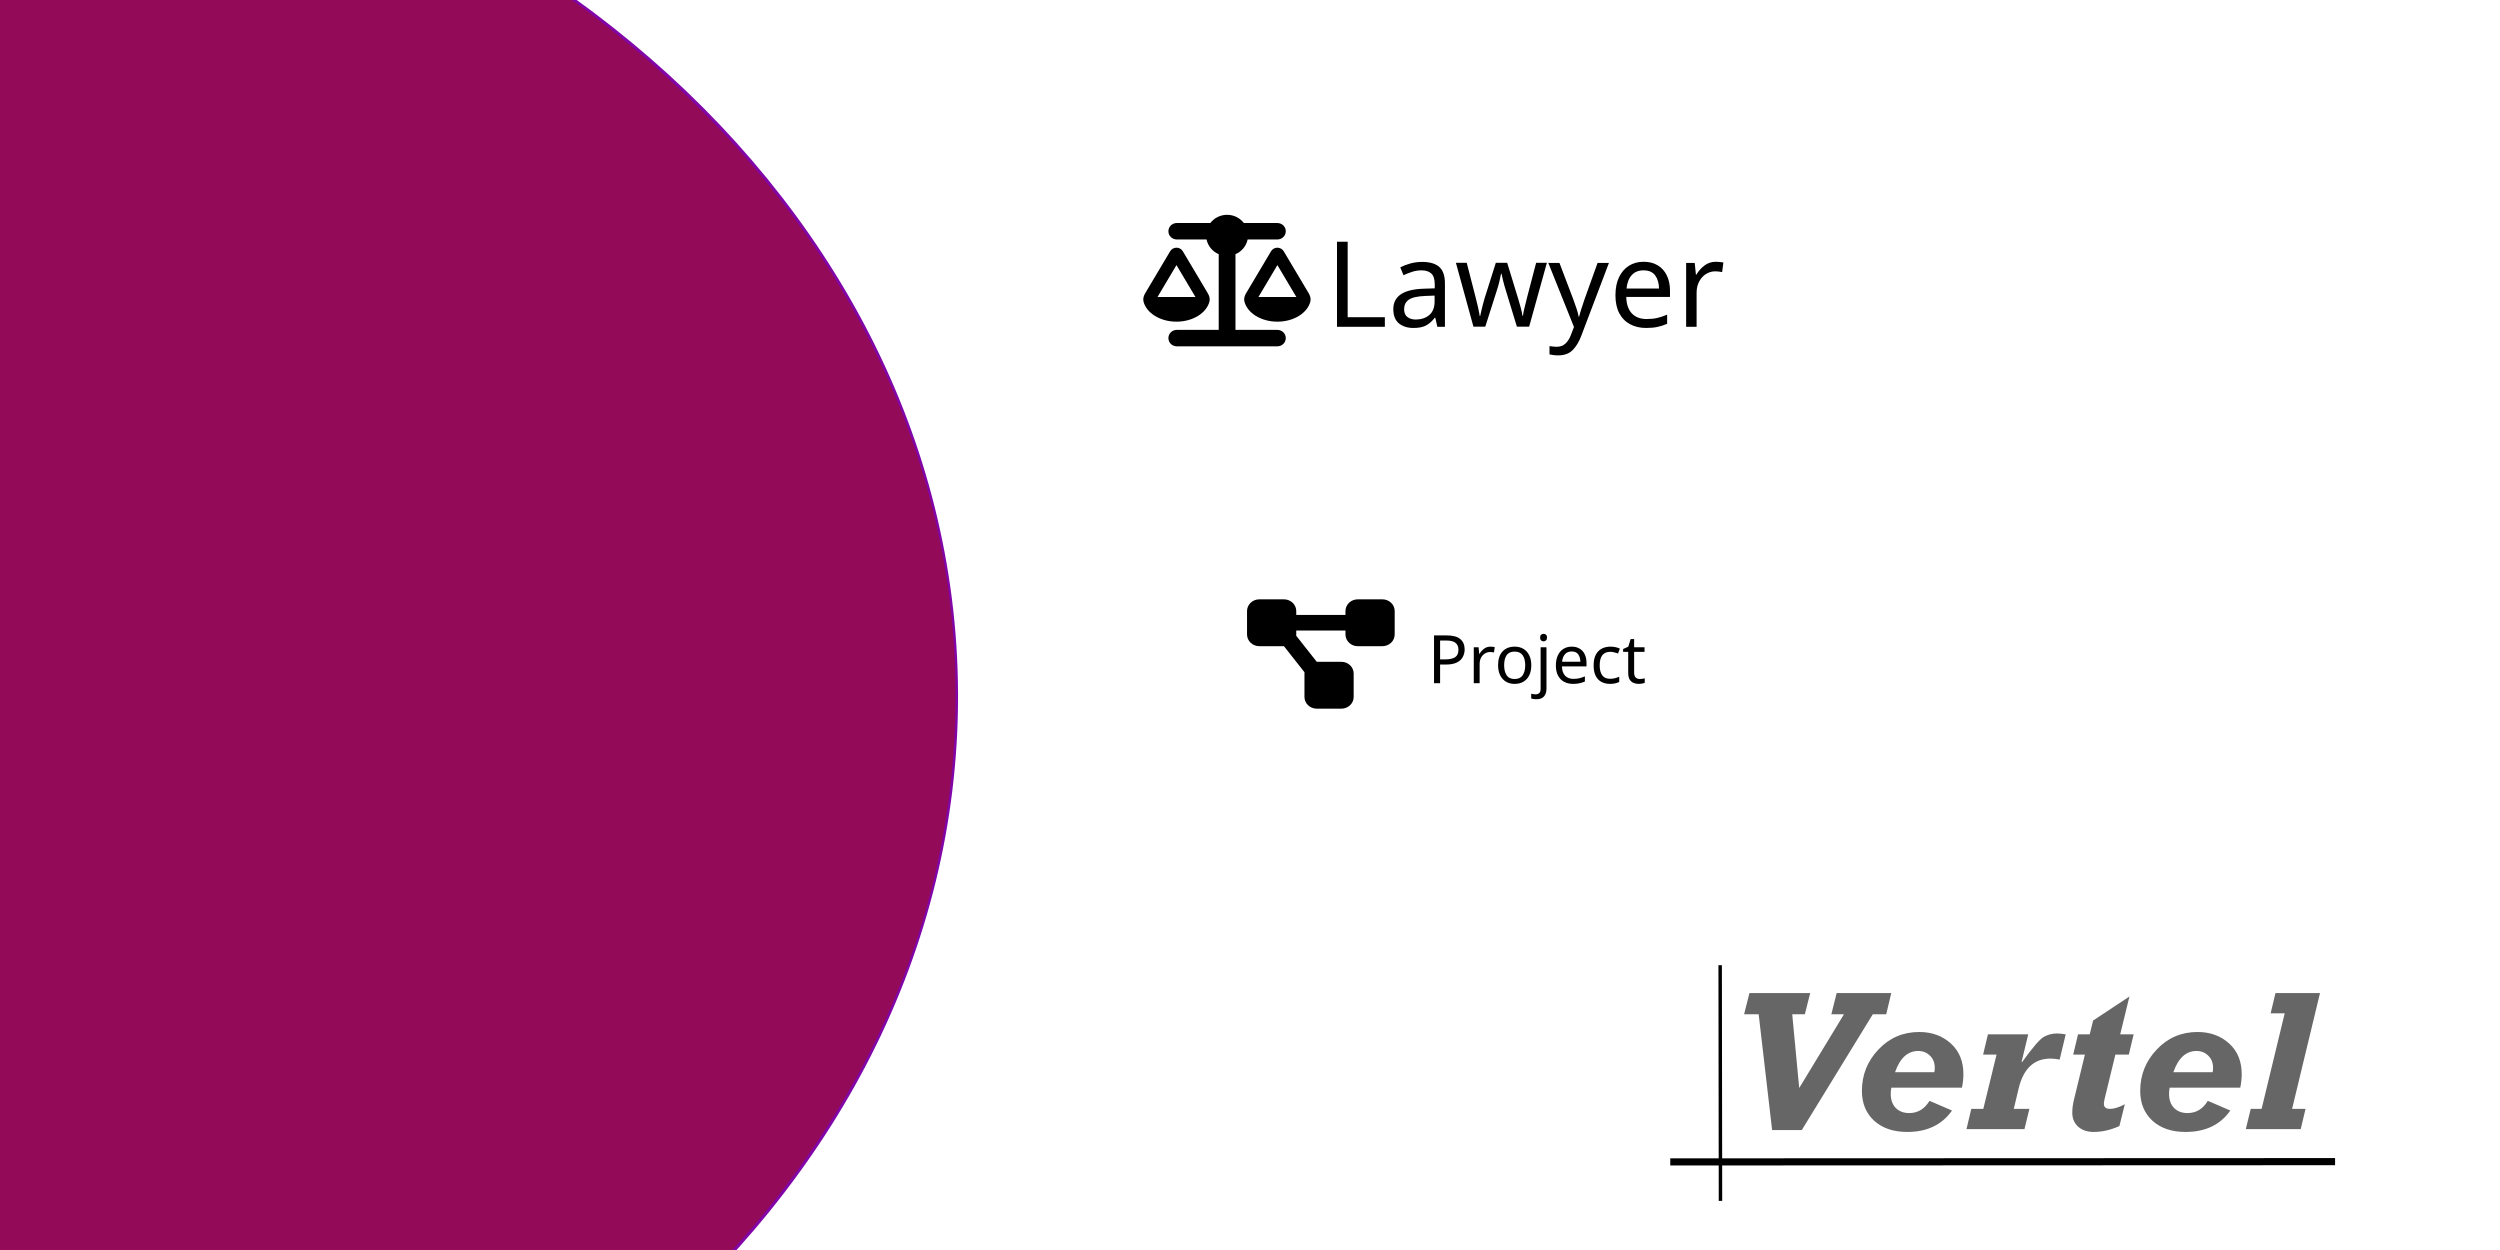
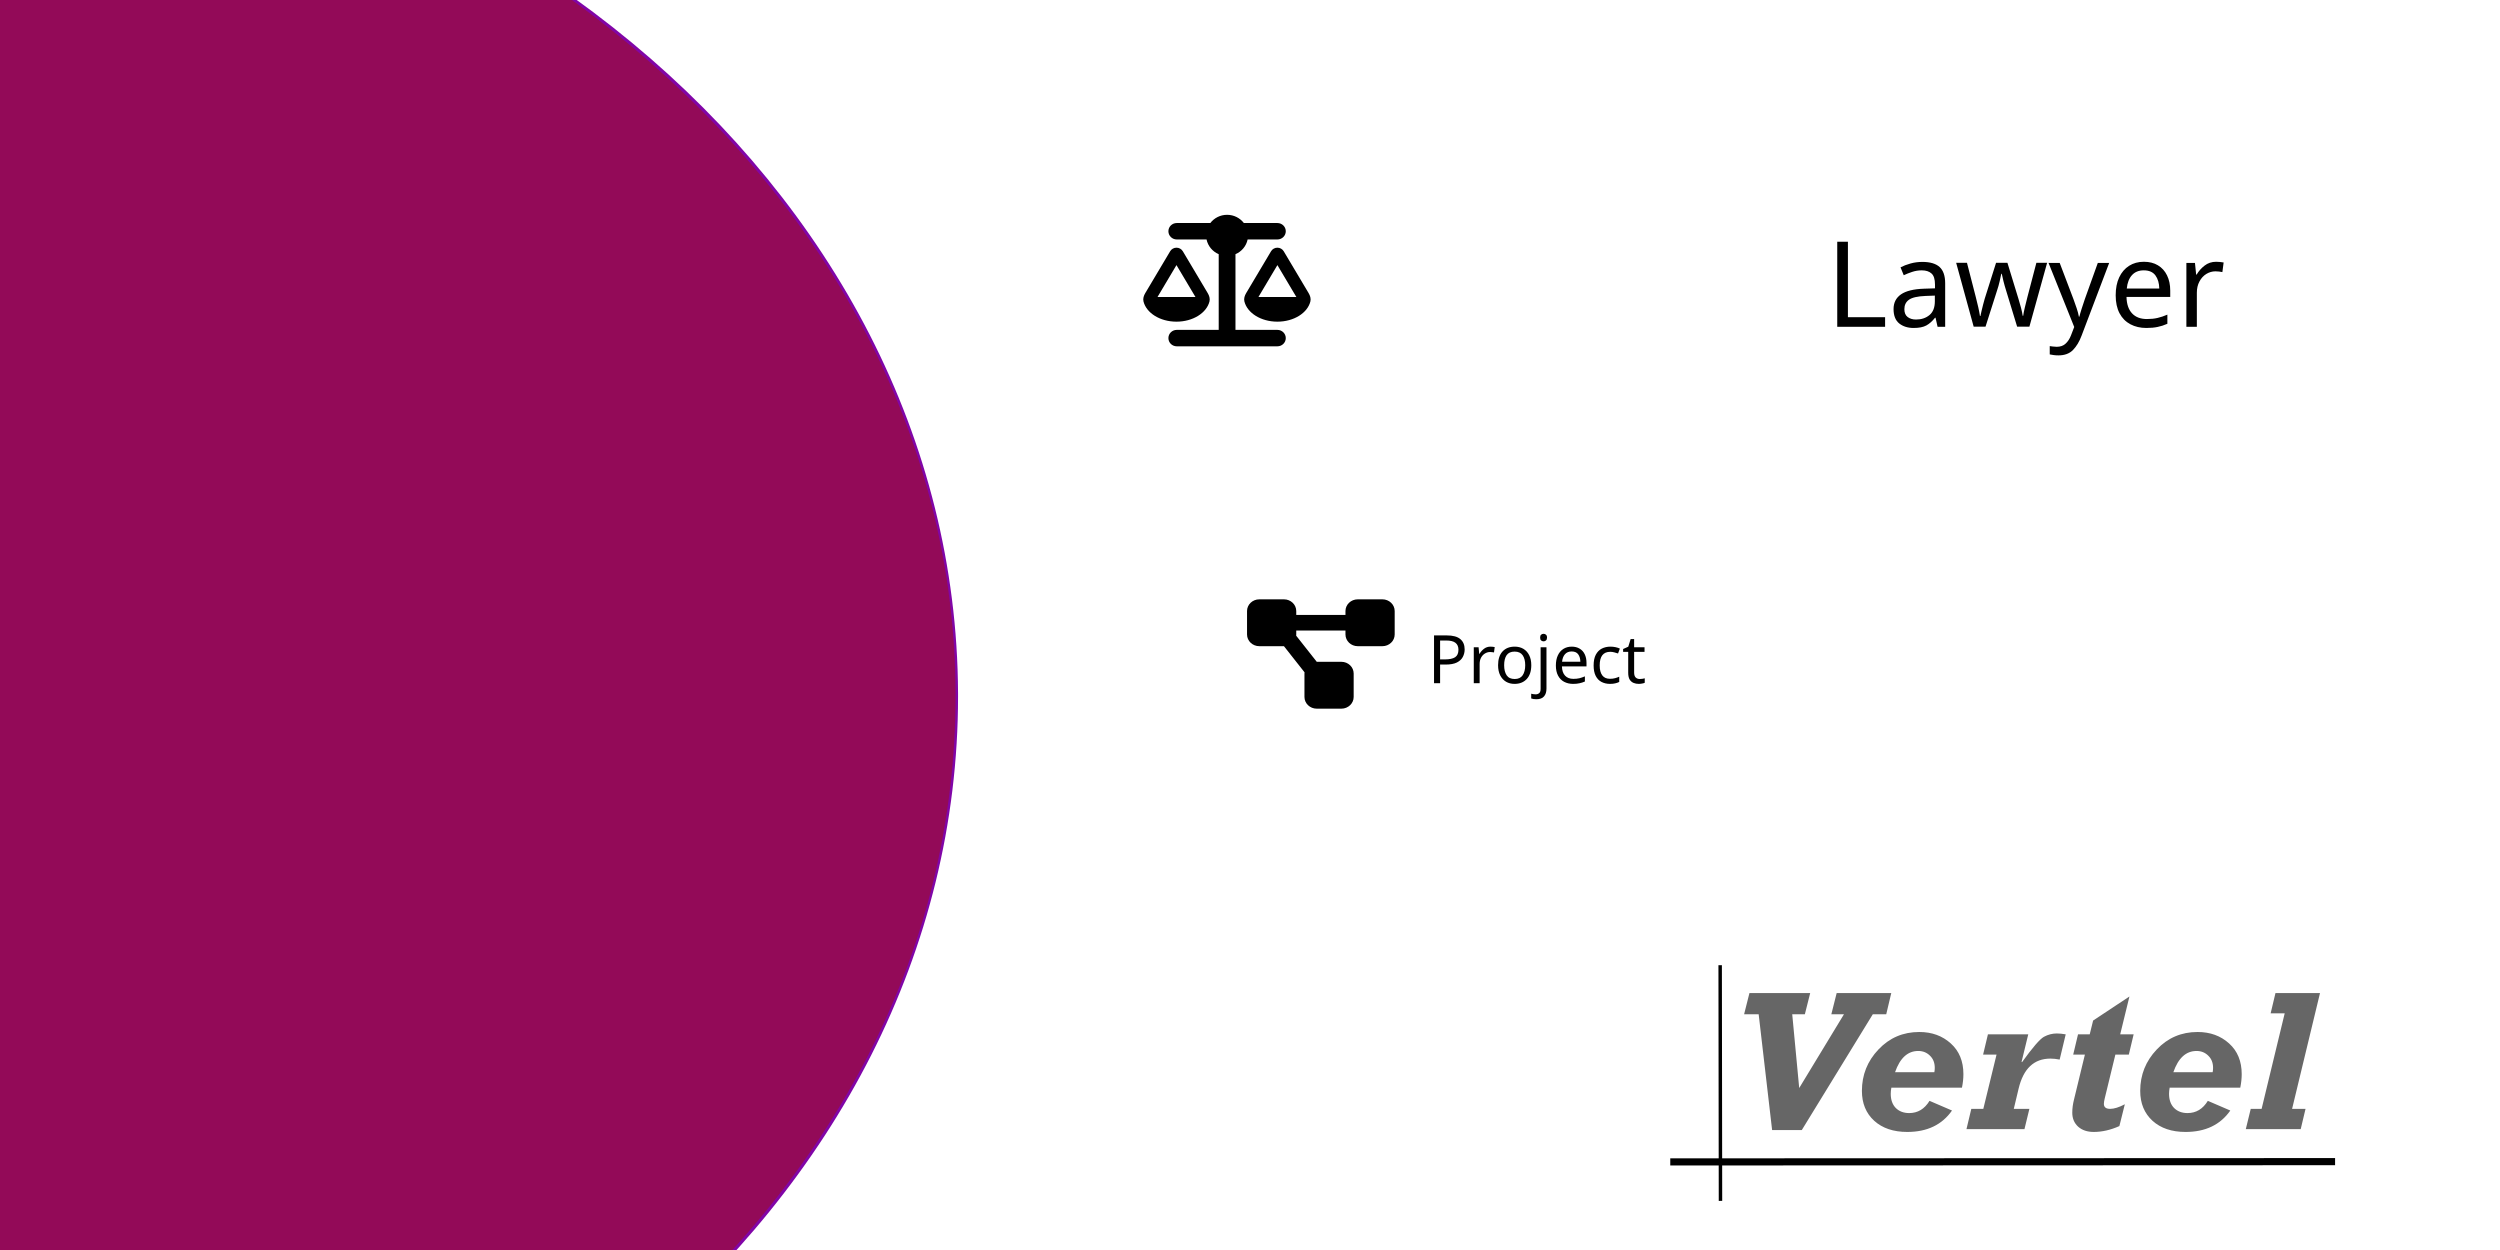
<svg xmlns="http://www.w3.org/2000/svg" width="560px" height="280px" viewBox="0 0 560 280" version="1.1" id="SVGRoot" xml:space="preserve">
  <defs id="defs1502">
    <rect x="290.086" y="149.723" width="21.57" height="18.434" id="rect2" />
    <rect x="301.613" y="154.648" width="5.941" height="16.426" id="rect1" />
    <linearGradient id="linearGradient4211">
      <stop style="stop-color:#930a57;stop-opacity:0.65;" offset="0" id="stop4209" />
    </linearGradient>
    <linearGradient id="linearGradient-1" y2="145.475" x2="79.832" y1="-2.918" x1="66.881" gradientTransform="scale(1.759747,0.5682636)" gradientUnits="userSpaceOnUse">
      <stop id="stop833" offset="0%" stop-color="#222357" />
      <stop id="stop835" offset="100%" stop-color="#254AA5" />
    </linearGradient>
  </defs>
  <g id="layer1">
    <g id="g1954" transform="matrix(0.8140175,0,0,1.211041,87.96433,13.73955)" style="stroke-width:1.007">
      <rect y="-17.523" x="-133" height="241.115" width="717.429" id="rect1936" style="opacity:1;vector-effect:none;fill:#ffffff;fill-opacity:1;fill-rule:evenodd;stroke-width:1.007;stroke-linecap:butt;stroke-linejoin:miter;stroke-miterlimit:4;stroke-dasharray:none;stroke-dashoffset:0;stroke-opacity:1" />
    </g>
    <path style="opacity:1;fill:#8105a7;fill-opacity:1;fill-rule:nonzero;stroke:none;stroke-width:1.543;stroke-linejoin:miter;stroke-miterlimit:4;stroke-dasharray:none;stroke-dashoffset:2.498;stroke-opacity:1;paint-order:fill markers stroke" id="path1226" d="M 214.603,156 A 247.603,206.465 0 0 1 -32.791,362.465 247.603,206.465 0 0 1 -280.603,156.348 247.603,206.465 0 0 1 -33.626,-50.464 247.603,206.465 0 0 1 214.602,155.304" />
    <path style="opacity:1;fill:#930a58;fill-opacity:1;stroke:#4b1f50;stroke-opacity:1;stroke-width:0;stroke-miterlimit:4;stroke-dasharray:none" d="m -51.3,361.519 c -98.937,-6.343 -183.741,-61.307 -215.89,-139.926 -5.442,-13.309 -8.941,-26.314 -11.188,-41.589 -2.27,-15.43 -1.508,-43.958 1.557,-58.304 12.904,-60.404 55.915,-112.333 118.4,-142.947 25.918,-12.698 53.105,-21.153 82.215,-25.568 19.953,-3.026 52.933,-3.726 73.407,-1.558 61.621,6.525 115.552,30.504 156.207,69.451 C 202.876,68.471 223.453,130.962 210.051,193.108 198.085,248.6 157.667,298.661 99.805,329.66 56.02,353.118 0.439,364.836 -51.3,361.519 Z" id="path2210" />
    <g id="g1224" transform="matrix(0.5980845,0,0,0.5980845,373.3415,215.8158)">
      <path d="m 216.891,62.041 1.845,-7.582 h 4.074 l 8.648,-35.786 h -5.265 l 1.806,-7.582 h 16.68 l -10.454,43.368 h 5.035 l -1.806,7.582 h -20.562 m -14.22,-10.586 8.417,3.626 c -3.741,5.348 -9.327,8.022 -16.757,8.022 -5.176,-2.4e-5 -9.301,-1.392 -12.376,-4.176 -3.075,-2.808 -4.612,-6.544 -4.612,-11.208 0,-5.983 2.063,-11.147 6.188,-15.494 4.125,-4.371 9.224,-6.557 15.297,-6.557 4.715,2.4e-5 8.648,1.429 11.799,4.286 3.152,2.833 4.727,6.666 4.727,11.501 -6e-5,1.612 -0.179,3.297 -0.538,5.055 h -26.442 c -0.154,0.806 -0.231,1.575 -0.231,2.308 -3e-5,2.247 0.628,4.017 1.883,5.311 1.281,1.27 2.959,1.905 5.035,1.905 3.203,0 5.739,-1.526 7.61,-4.579 M 189.756,40.723 h 14.72 c 0.102,-0.537 0.154,-1.074 0.154,-1.612 -2e-5,-1.905 -0.602,-3.431 -1.806,-4.579 -1.179,-1.172 -2.639,-1.758 -4.381,-1.758 -3.946,2.4e-5 -6.841,2.649 -8.686,7.948 m -18.179,12.014 -2.037,8.168 c -3.28,1.465 -6.483,2.198 -9.608,2.198 -2.409,-2.4e-5 -4.356,-0.659 -5.842,-1.978 -1.461,-1.343 -2.191,-3.089 -2.191,-5.238 0,-1.587 0.218,-3.236 0.653,-4.945 l 4.074,-16.813 h -4.381 l 1.806,-7.582 h 4.381 l 1.268,-5.165 13.606,-9.011 -3.459,14.175 h 5.035 l -1.806,7.582 h -5.035 l -3.997,16.446 c -0.205,0.83 -0.307,1.502 -0.307,2.015 -3e-5,1.245 0.781,1.868 2.344,1.868 1.486,0 3.318,-0.574 5.496,-1.722 m -59.303,9.304 1.806,-7.582 h 4.497 l 4.958,-20.329 h -5.035 l 1.806,-7.582 h 15.104 l -2.498,10.293 0.154,0.147 c 3.971,-5.519 6.713,-8.693 8.225,-9.523 1.537,-0.83 3.139,-1.245 4.804,-1.245 0.974,4.8e-5 2.088,0.11 3.344,0.33 l -2.268,9.45 c -1.23,-0.244 -2.383,-0.366 -3.459,-0.366 -6.149,2.4e-5 -10.121,3.748 -11.914,11.245 l -1.806,7.582 h 5.842 l -1.845,7.582 h -21.715 m -13.836,-10.586 8.417,3.626 c -3.741,5.348 -9.327,8.022 -16.757,8.022 -5.176,-2.4e-5 -9.301,-1.392 -12.376,-4.176 -3.075,-2.808 -4.612,-6.544 -4.612,-11.208 -8e-6,-5.983 2.063,-11.147 6.188,-15.494 4.125,-4.371 9.224,-6.557 15.297,-6.557 4.715,2.4e-5 8.648,1.429 11.799,4.286 3.152,2.833 4.727,6.666 4.727,11.501 -5e-5,1.612 -0.179,3.297 -0.538,5.055 H 84.14 c -0.154,0.806 -0.231,1.575 -0.231,2.308 -1.2e-5,2.247 0.628,4.017 1.883,5.311 1.281,1.27 2.959,1.905 5.035,1.905 3.203,0 5.739,-1.526 7.61,-4.579 M 85.524,40.723 h 14.72 c 0.102,-0.537 0.154,-1.074 0.154,-1.612 -4e-5,-1.905 -0.602,-3.431 -1.806,-4.579 -1.179,-1.172 -2.639,-1.758 -4.381,-1.758 -3.946,2.4e-5 -6.841,2.649 -8.686,7.948 M 39.48,62.407 34.445,19.039 h -5.458 l 1.999,-7.948 h 22.753 l -1.999,7.948 H 47.013 l 2.614,27.618 16.757,-27.618 h -4.727 l 1.999,-7.948 H 84.102 l -1.883,7.948 H 77.184 L 50.588,62.407 H 39.48" style="font-style:italic;font-variant:normal;font-weight:bold;font-stretch:normal;font-size:32px;font-family:Rockwell;writing-mode:lr-tb;text-anchor:start;fill:#666666;fill-opacity:1;stroke:none;stroke-width:3pt;stroke-linecap:butt;stroke-linejoin:miter;stroke-opacity:1" id="text1583" />
      <path d="m 20.023,0.646 0.118,88.281" style="fill:#000000;fill-opacity:0.738;fill-rule:evenodd;stroke:#000000;stroke-width:1.293;stroke-linecap:butt;stroke-linejoin:round;stroke-miterlimit:4;stroke-opacity:1" id="path1586" />
      <path d="M 1.335,74.326 250.328,74.222" style="fill:#000000;fill-opacity:0.738;fill-rule:evenodd;stroke:#000000;stroke-width:2.67;stroke-linecap:butt;stroke-linejoin:round;stroke-miterlimit:4;stroke-opacity:1" id="path1587" />
    </g>
    <text xml:space="preserve" style="font-style:normal;font-variant:normal;font-weight:normal;font-stretch:normal;font-size:15px;line-height:125%;font-family:Ubuntu;-inkscape-font-specification:'Ubuntu, Normal';text-align:start;letter-spacing:0px;word-spacing:0px;writing-mode:lr-tb;text-anchor:start;fill:#000000;fill-opacity:1;stroke:none;stroke-width:1px;stroke-linecap:butt;stroke-linejoin:miter;stroke-opacity:1" x="319.771" y="153.037" id="text2039">
      <tspan id="tspan2037" x="319.771" y="153.037" style="stroke-width:1px">Project</tspan>
      <tspan x="319.771" y="171.787" id="tspan2041" />
    </text>
-     <text xml:space="preserve" style="font-style:normal;font-variant:normal;font-weight:normal;font-stretch:normal;font-size:15px;line-height:125%;font-family:Ubuntu;-inkscape-font-specification:'Ubuntu, Normal';text-align:start;letter-spacing:0px;word-spacing:0px;writing-mode:lr-tb;text-anchor:start;fill:#000000;fill-opacity:1;stroke:none;stroke-width:1px;stroke-linecap:butt;stroke-linejoin:miter;stroke-opacity:1" x="296.893" y="73.2" id="text2035">
-       <tspan x="296.893" y="73.2" style="font-style:normal;font-variant:normal;font-weight:normal;font-stretch:normal;font-size:26.667px;font-family:Ubuntu;-inkscape-font-specification:'Ubuntu, Normal';font-variant-ligatures:normal;font-variant-caps:normal;font-variant-numeric:normal;font-feature-settings:normal;text-align:start;writing-mode:lr-tb;text-anchor:start;stroke-width:1px" id="tspan847">Lawyer</tspan>
+     <text xml:space="preserve" style="font-style:normal;font-variant:normal;font-weight:normal;font-stretch:normal;font-size:15px;line-height:125%;font-family:Ubuntu;-inkscape-font-specification:'Ubuntu, Normal';text-align:start;letter-spacing:0px;word-spacing:0px;writing-mode:lr-tb;text-anchor:end;fill:#000000;fill-opacity:1;stroke:none;stroke-width:1px;stroke-linecap:butt;stroke-linejoin:miter;stroke-opacity:1" x="518.0" y="73.2" id="text2035">
+       <tspan x="518.0" y="73.2" style="font-style:normal;font-variant:normal;font-weight:normal;font-stretch:normal;font-size:26.667px;font-family:Ubuntu;-inkscape-font-specification:'Ubuntu, Normal';font-variant-ligatures:normal;font-variant-caps:normal;font-variant-numeric:normal;font-feature-settings:normal;text-align:start;writing-mode:lr-tb;text-anchor:end;stroke-width:1px" id="tspan847">Lawyer</tspan>
    </text>
    <path d="m 278.624,49.958 h 7.512 c 1.039,0 1.878,0.823 1.878,1.841 0,1.018 -0.839,1.841 -1.878,1.841 h -6.667 c -0.305,1.485 -1.344,2.71 -2.723,3.297 v 16.957 h 9.39 c 1.039,0 1.878,0.823 1.878,1.841 0,1.018 -0.839,1.841 -1.878,1.841 H 274.868 263.6 c -1.039,0 -1.878,-0.823 -1.878,-1.841 0,-1.018 0.839,-1.841 1.878,-1.841 h 9.39 v -16.957 c -1.379,-0.593 -2.418,-1.818 -2.723,-3.297 h -6.667 c -1.039,0 -1.878,-0.823 -1.878,-1.841 0,-1.018 0.839,-1.841 1.878,-1.841 h 7.512 c 0.857,-1.116 2.218,-1.841 3.756,-1.841 1.538,0 2.899,0.725 3.756,1.841 z m 3.263,16.572 h 8.498 l -4.249,-7.147 z m 4.249,5.524 c -3.692,0 -6.761,-1.956 -7.395,-4.54 -0.153,-0.633 0.059,-1.283 0.393,-1.847 l 5.587,-9.391 c 0.293,-0.495 0.833,-0.794 1.414,-0.794 0.581,0 1.121,0.305 1.414,0.794 l 5.587,9.391 c 0.335,0.564 0.546,1.214 0.393,1.847 -0.634,2.584 -3.703,4.54 -7.395,4.54 z m -22.607,-12.671 -4.249,7.147 h 8.504 z m -7.389,8.131 c -0.153,-0.633 0.059,-1.283 0.393,-1.847 l 5.587,-9.391 c 0.293,-0.495 0.833,-0.794 1.414,-0.794 0.581,0 1.121,0.305 1.414,0.794 l 5.587,9.391 c 0.335,0.564 0.546,1.214 0.393,1.847 -0.64,2.584 -3.709,4.54 -7.401,4.54 -3.692,0 -6.755,-1.956 -7.389,-4.54 z" id="path1" style="stroke-width:0.058" />
    <path d="m 279.336,136.874 c 0,-1.449 1.235,-2.624 2.756,-2.624 h 5.512 c 1.522,0 2.756,1.175 2.756,2.624 v 0.875 h 11.025 v -0.875 c 0,-1.449 1.235,-2.624 2.756,-2.624 h 5.512 c 1.522,0 2.756,1.175 2.756,2.624 v 5.248 c 0,1.449 -1.235,2.624 -2.756,2.624 h -5.512 c -1.522,0 -2.756,-1.175 -2.756,-2.624 v -0.875 h -11.025 v 0.875 c 0,0.093 -0.006,0.186 -0.017,0.273 l 4.611,5.85 h 5.512 c 1.522,0 2.756,1.175 2.756,2.624 v 5.248 c 0,1.449 -1.235,2.624 -2.756,2.624 h -5.512 c -1.522,0 -2.756,-1.175 -2.756,-2.624 v -5.248 c 0,-0.093 0.006,-0.186 0.017,-0.273 l -4.611,-5.85 h -5.512 c -1.522,0 -2.756,-1.175 -2.756,-2.624 z" id="path1-3" style="stroke-width:0.056" />
  </g>
</svg>
